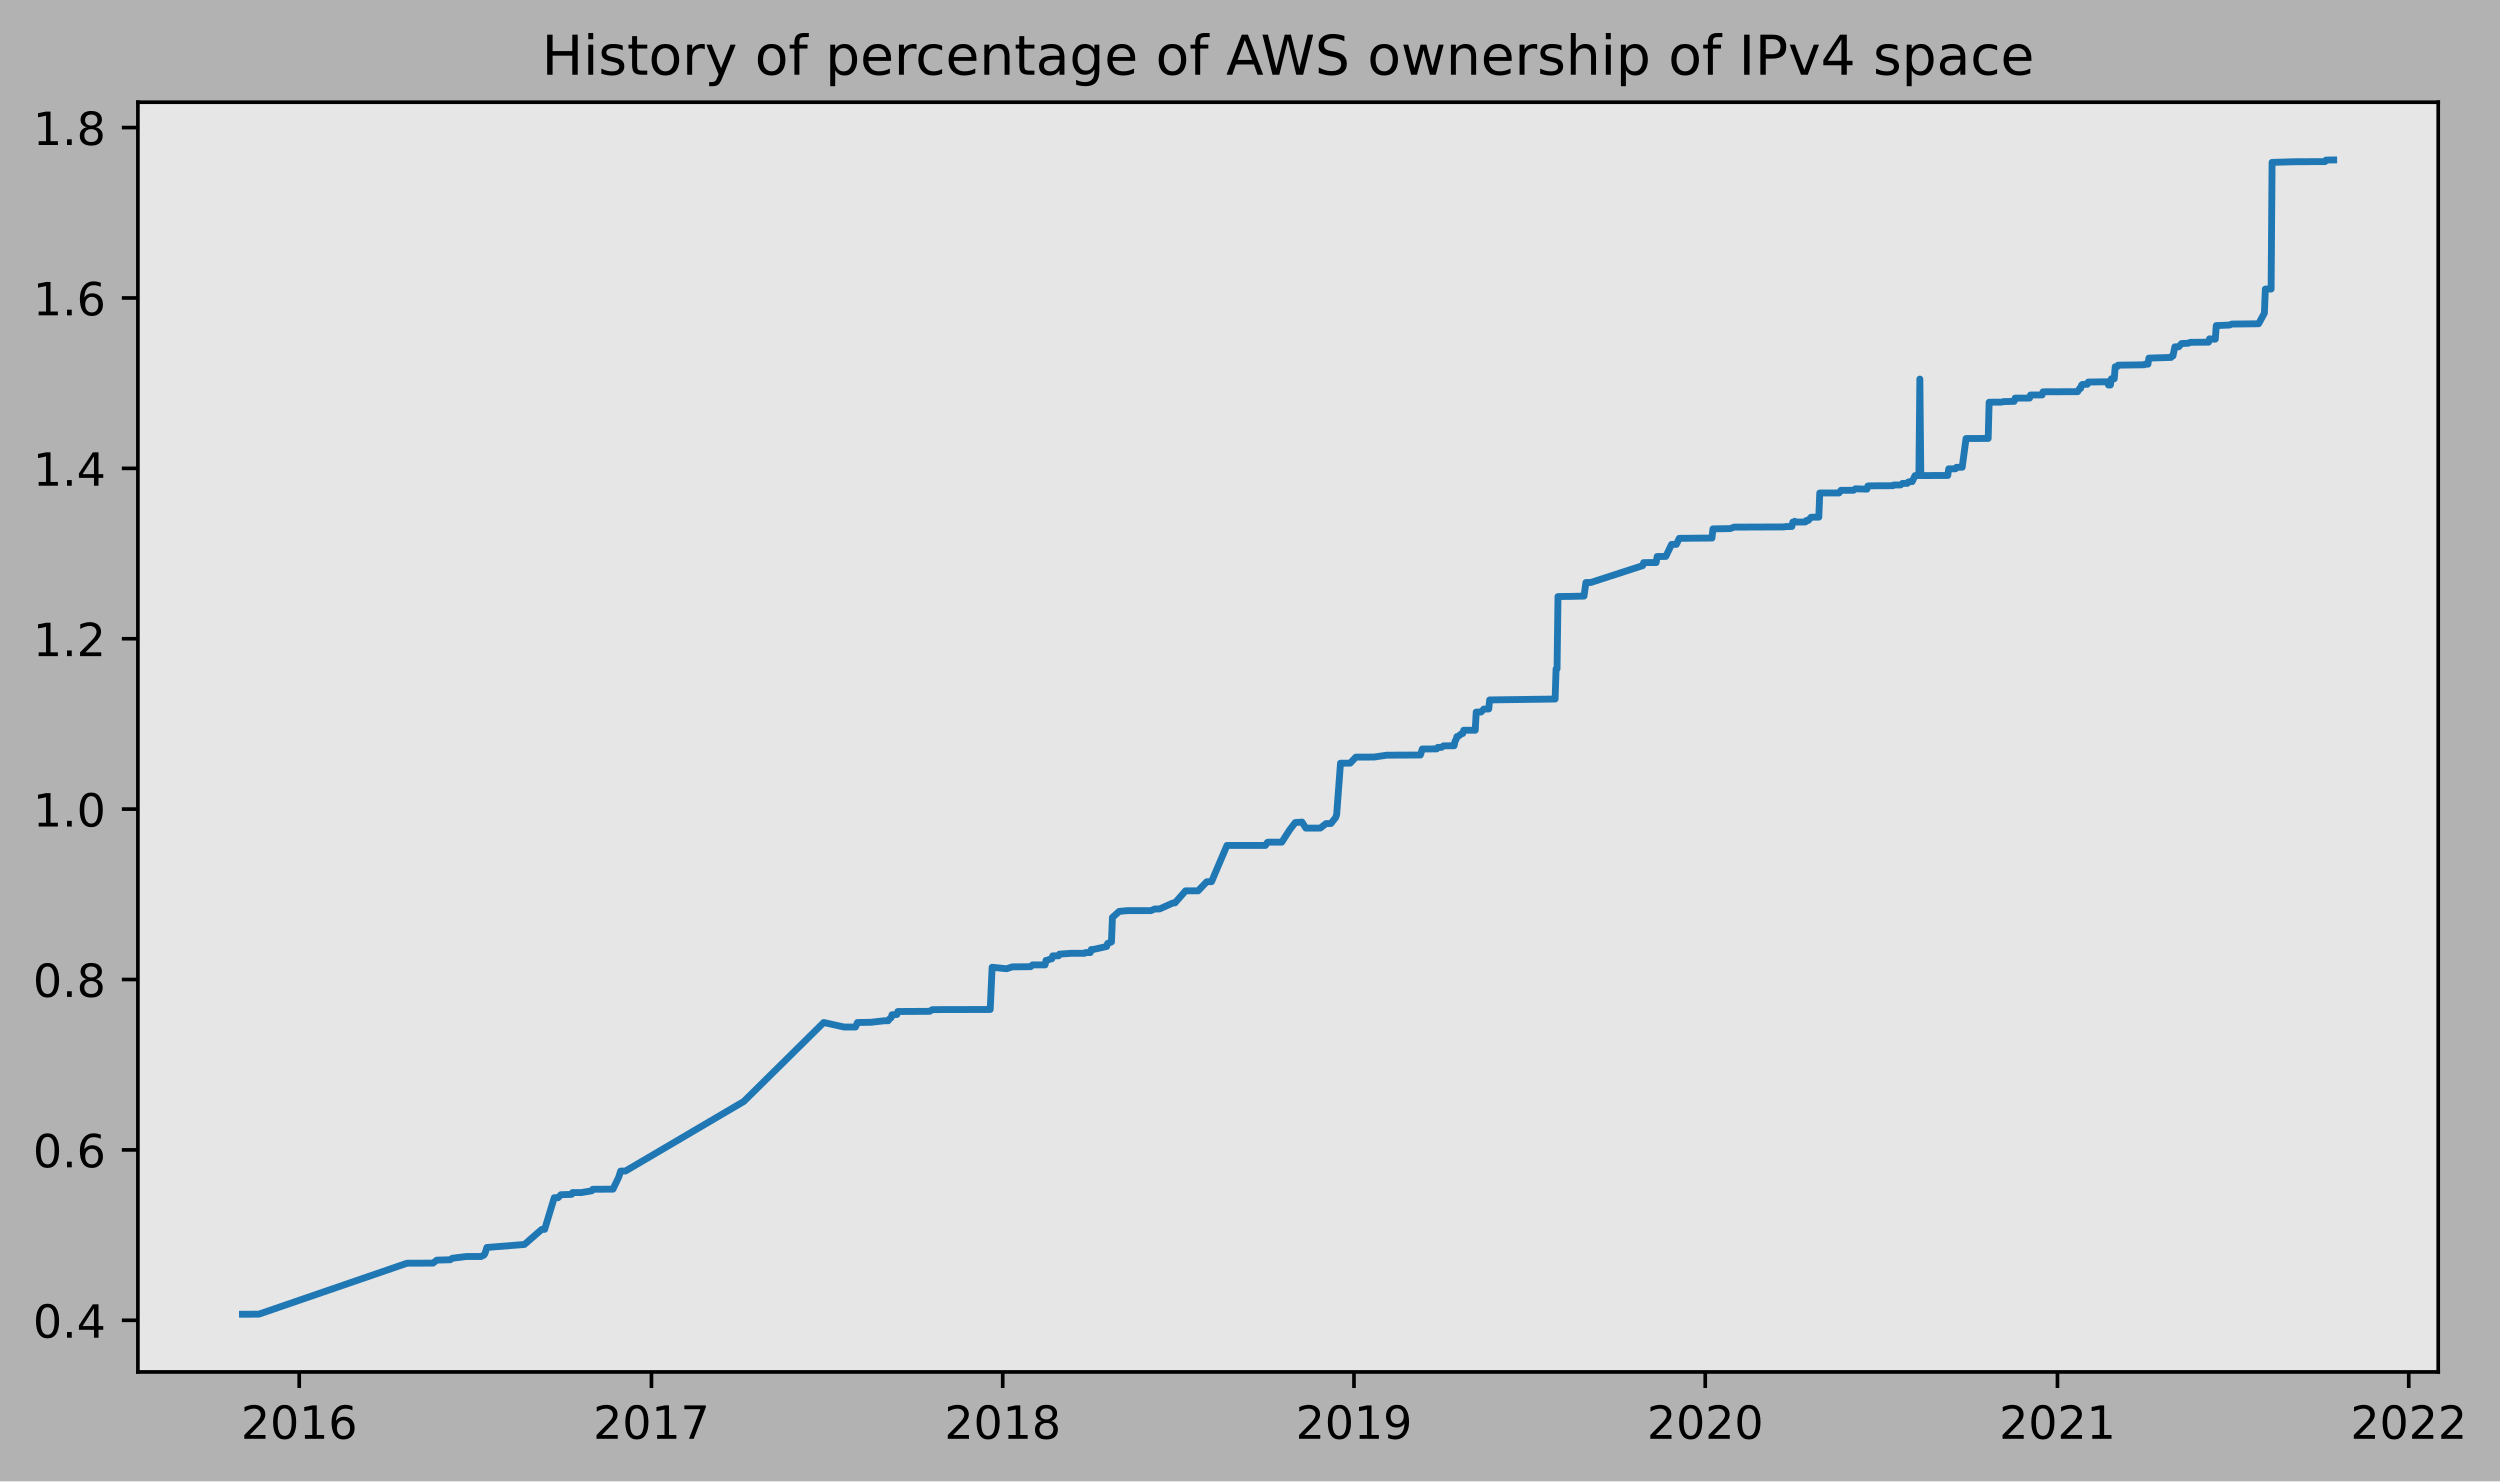
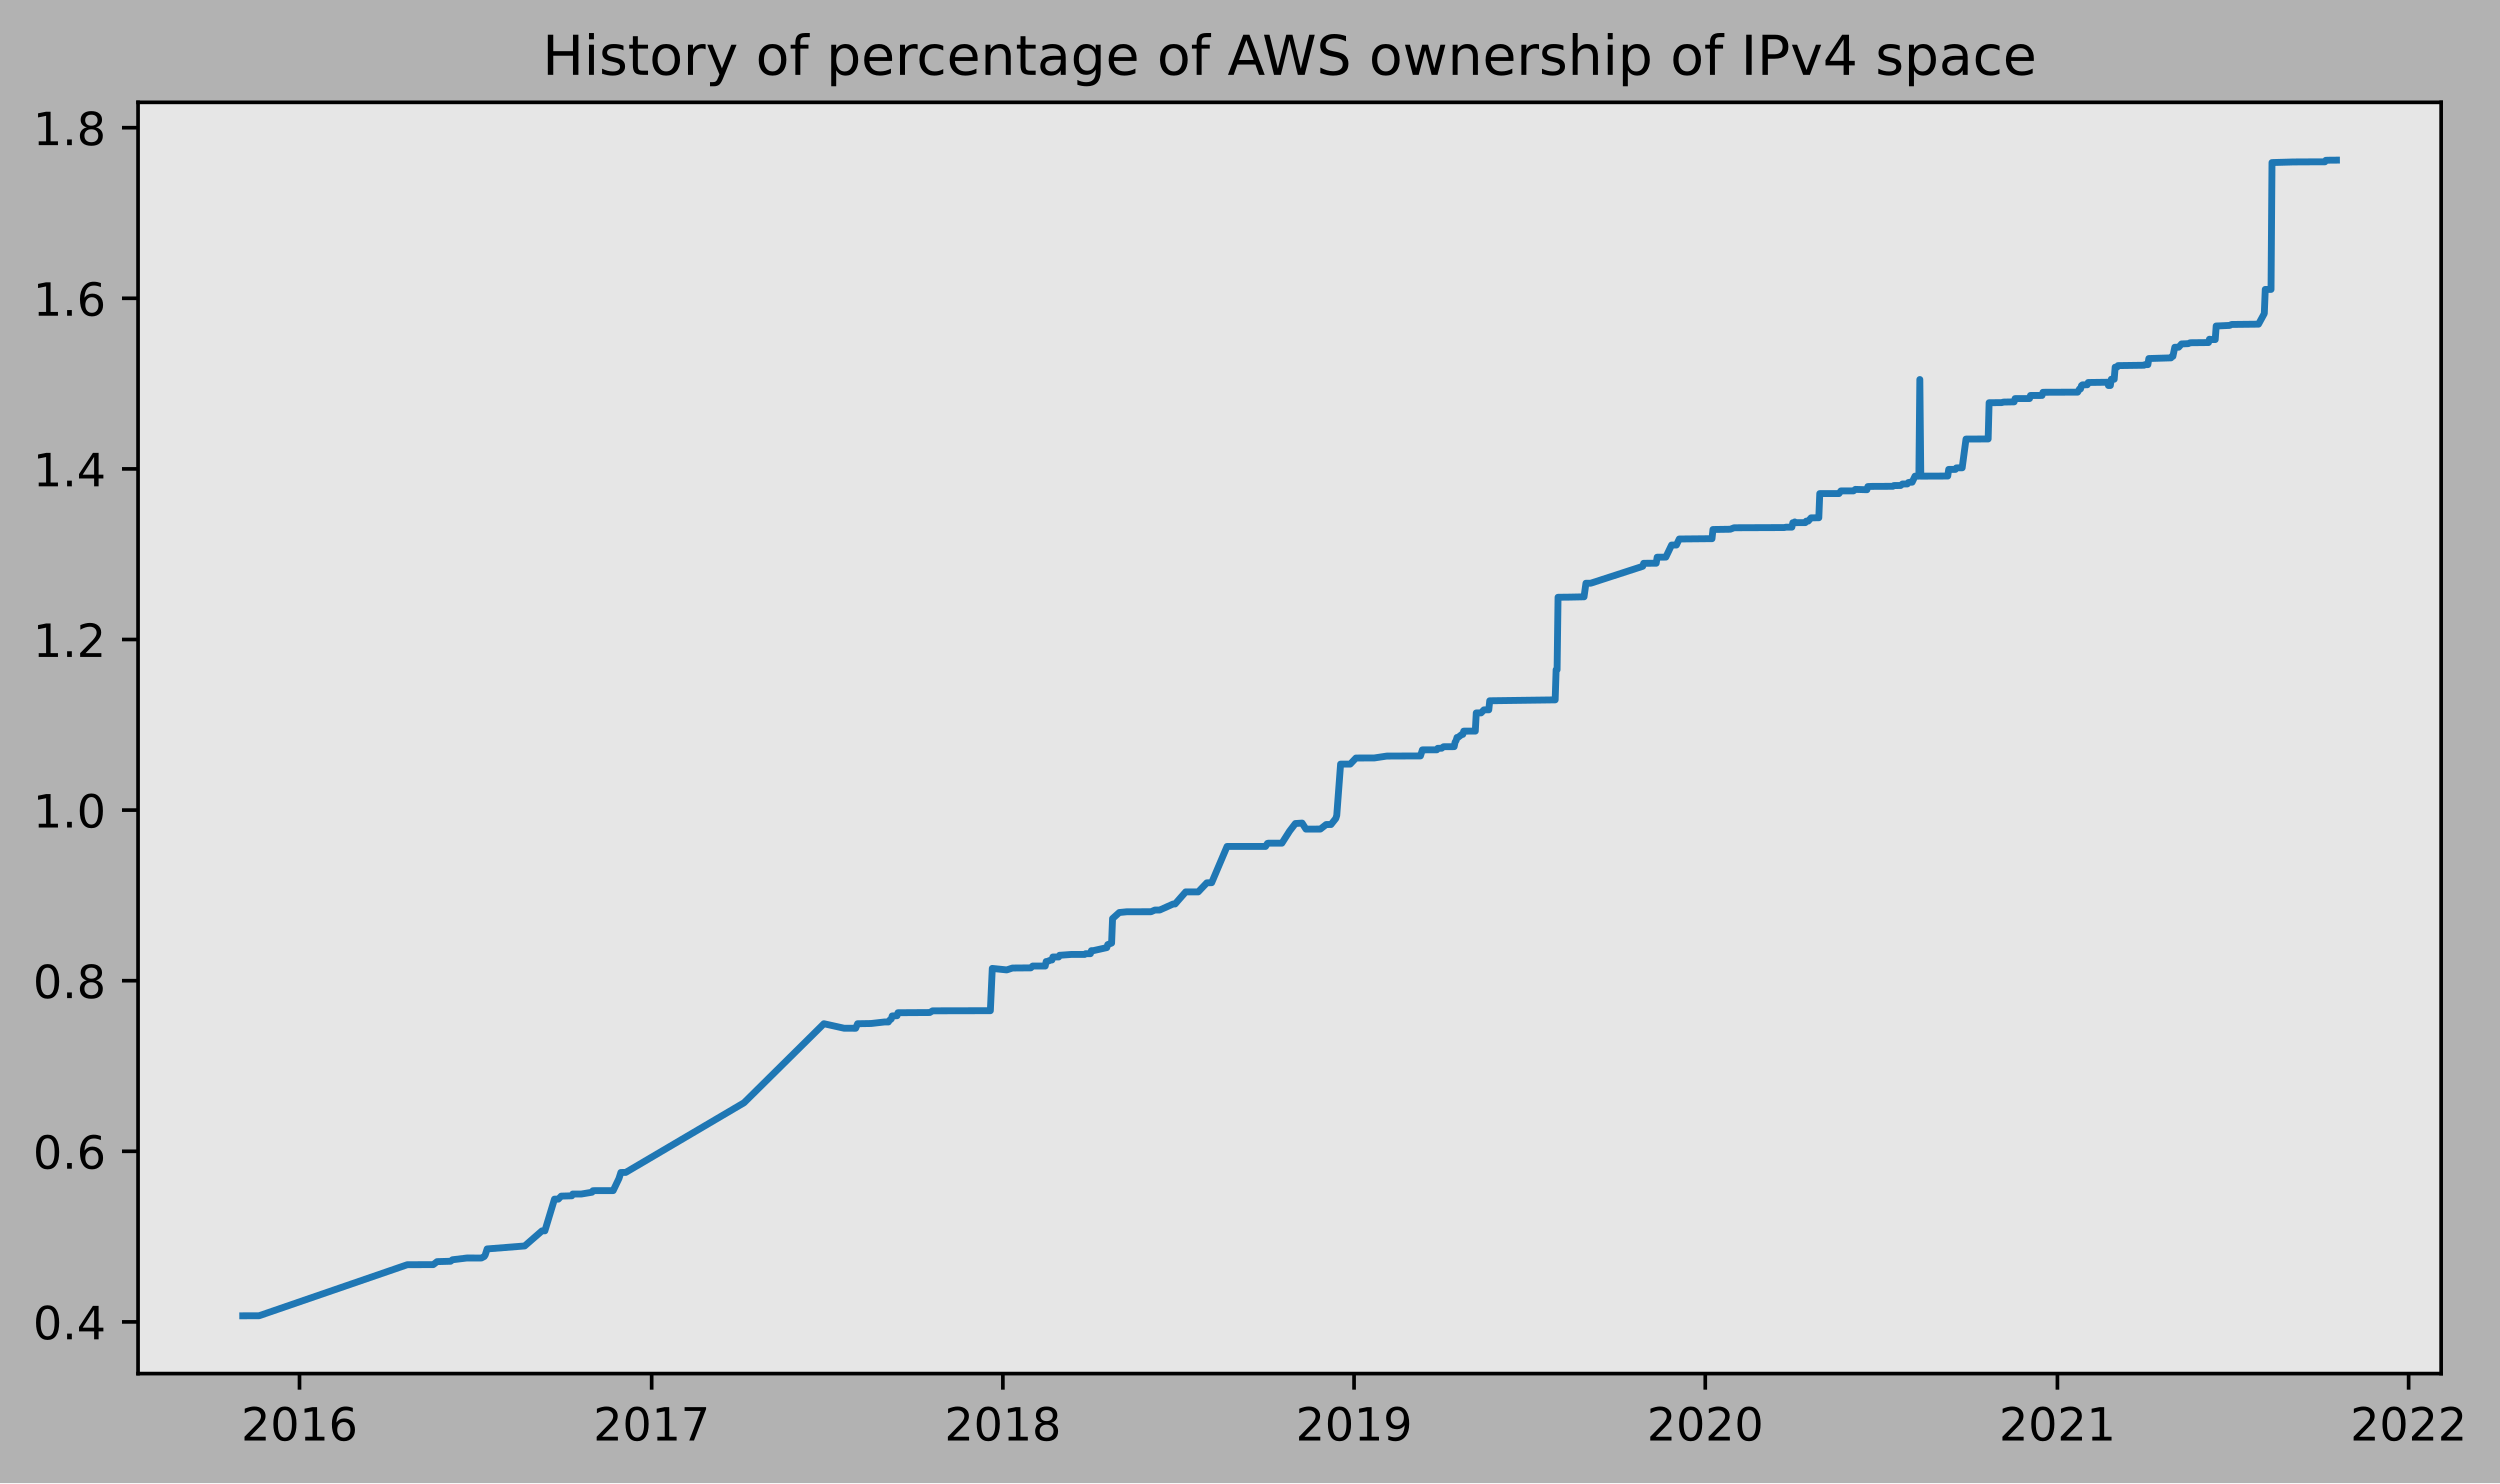
- <svg xmlns="http://www.w3.org/2000/svg" xmlns:xlink="http://www.w3.org/1999/xlink" height="323.396pt" version="1.1" viewBox="0 0 545.789 323.396" width="545.789pt">
+ <svg xmlns="http://www.w3.org/2000/svg" xmlns:xlink="http://www.w3.org/1999/xlink" height="323.396pt" version="1.1" viewBox="0 0 545.137 323.396" width="545.137pt">
  <defs>
    <style type="text/css">
*{stroke-linecap:butt;stroke-linejoin:round;}
  </style>
  </defs>
  <g id="figure_1">
    <g id="patch_1">
-       <path d="M 0 323.396  L 545.789 323.396  L 545.789 0  L 0 0  z " style="fill:#b2b2b2;" />
+       <path d="M 0 323.396  L 545.137 323.396  L 545.137 0  L 0 0  z " style="fill:#b2b2b2;" />
    </g>
    <g id="axes_1">
      <g id="patch_2">
        <path d="M 30.103 299.518  L 532.303 299.518  L 532.303 22.318  L 30.103 22.318  z " style="fill:#e6e6e6;" />
      </g>
      <g id="matplotlib.axis_1">
        <g id="xtick_1">
          <g id="line2d_1">
            <defs>
-               <path d="M 0 0  L 0 3.5  " id="mdcbe9ad599" style="stroke:#000000;stroke-width:0.8;" />
-             </defs>
-             <g>
-               <use style="stroke:#000000;stroke-width:0.8;" x="65.326" xlink:href="#mdcbe9ad599" y="299.518" />
+               <path d="M 0 0  L 0 3.5  " id="m21ccc907e6" style="stroke:#000000;stroke-width:0.8;" />
+             </defs>
+             <g>
+               <use style="stroke:#000000;stroke-width:0.8;" x="65.309" xlink:href="#m21ccc907e6" y="299.518" />
            </g>
          </g>
          <g id="text_1">
            <defs>
              <path d="M 19.188 8.297  L 53.609 8.297  L 53.609 0  L 7.328 0  L 7.328 8.297  Q 12.938 14.109 22.625 23.891  Q 32.328 33.688 34.812 36.531  Q 39.547 41.844 41.422 45.531  Q 43.312 49.219 43.312 52.781  Q 43.312 58.594 39.234 62.25  Q 35.156 65.922 28.609 65.922  Q 23.969 65.922 18.812 64.312  Q 13.672 62.703 7.812 59.422  L 7.812 69.391  Q 13.766 71.781 18.938 73  Q 24.125 74.219 28.422 74.219  Q 39.75 74.219 46.484 68.547  Q 53.219 62.891 53.219 53.422  Q 53.219 48.922 51.531 44.891  Q 49.859 40.875 45.406 35.406  Q 44.188 33.984 37.641 27.219  Q 31.109 20.453 19.188 8.297  z " id="DejaVuSans-50" />
              <path d="M 31.781 66.406  Q 24.172 66.406 20.328 58.906  Q 16.5 51.422 16.5 36.375  Q 16.5 21.391 20.328 13.891  Q 24.172 6.391 31.781 6.391  Q 39.453 6.391 43.281 13.891  Q 47.125 21.391 47.125 36.375  Q 47.125 51.422 43.281 58.906  Q 39.453 66.406 31.781 66.406  z M 31.781 74.219  Q 44.047 74.219 50.516 64.516  Q 56.984 54.828 56.984 36.375  Q 56.984 17.969 50.516 8.266  Q 44.047 -1.422 31.781 -1.422  Q 19.531 -1.422 13.062 8.266  Q 6.594 17.969 6.594 36.375  Q 6.594 54.828 13.062 64.516  Q 19.531 74.219 31.781 74.219  z " id="DejaVuSans-48" />
              <path d="M 12.406 8.297  L 28.516 8.297  L 28.516 63.922  L 10.984 60.406  L 10.984 69.391  L 28.422 72.906  L 38.281 72.906  L 38.281 8.297  L 54.391 8.297  L 54.391 0  L 12.406 0  z " id="DejaVuSans-49" />
              <path d="M 33.016 40.375  Q 26.375 40.375 22.484 35.828  Q 18.609 31.297 18.609 23.391  Q 18.609 15.531 22.484 10.953  Q 26.375 6.391 33.016 6.391  Q 39.656 6.391 43.531 10.953  Q 47.406 15.531 47.406 23.391  Q 47.406 31.297 43.531 35.828  Q 39.656 40.375 33.016 40.375  z M 52.594 71.297  L 52.594 62.312  Q 48.875 64.062 45.094 64.984  Q 41.312 65.922 37.594 65.922  Q 27.828 65.922 22.672 59.328  Q 17.531 52.734 16.797 39.406  Q 19.672 43.656 24.016 45.922  Q 28.375 48.188 33.594 48.188  Q 44.578 48.188 50.953 41.516  Q 57.328 34.859 57.328 23.391  Q 57.328 12.156 50.688 5.359  Q 44.047 -1.422 33.016 -1.422  Q 20.359 -1.422 13.672 8.266  Q 6.984 17.969 6.984 36.375  Q 6.984 53.656 15.188 63.938  Q 23.391 74.219 37.203 74.219  Q 40.922 74.219 44.703 73.484  Q 48.484 72.75 52.594 71.297  z " id="DejaVuSans-54" />
            </defs>
-             <g transform="translate(52.60125 314.1166)scale(0.1 -0.1)">
+             <g transform="translate(52.58416 314.1166)scale(0.1 -0.1)">
              <use xlink:href="#DejaVuSans-50" />
              <use x="63.623" xlink:href="#DejaVuSans-48" />
              <use x="127.246" xlink:href="#DejaVuSans-49" />
              <use x="190.869" xlink:href="#DejaVuSans-54" />
            </g>
          </g>
        </g>
        <g id="xtick_2">
          <g id="line2d_2">
            <g>
-               <use style="stroke:#000000;stroke-width:0.8;" x="142.223" xlink:href="#mdcbe9ad599" y="299.518" />
+               <use style="stroke:#000000;stroke-width:0.8;" x="142.099" xlink:href="#m21ccc907e6" y="299.518" />
            </g>
          </g>
          <g id="text_2">
            <defs>
              <path d="M 8.203 72.906  L 55.078 72.906  L 55.078 68.703  L 28.609 0  L 18.312 0  L 43.219 64.594  L 8.203 64.594  z " id="DejaVuSans-55" />
            </defs>
-             <g transform="translate(129.4975 314.1166)scale(0.1 -0.1)">
+             <g transform="translate(129.3744 314.1166)scale(0.1 -0.1)">
              <use xlink:href="#DejaVuSans-50" />
              <use x="63.623" xlink:href="#DejaVuSans-48" />
              <use x="127.246" xlink:href="#DejaVuSans-49" />
              <use x="190.869" xlink:href="#DejaVuSans-55" />
            </g>
          </g>
        </g>
        <g id="xtick_3">
          <g id="line2d_3">
            <g>
-               <use style="stroke:#000000;stroke-width:0.8;" x="218.909" xlink:href="#mdcbe9ad599" y="299.518" />
+               <use style="stroke:#000000;stroke-width:0.8;" x="218.68" xlink:href="#m21ccc907e6" y="299.518" />
            </g>
          </g>
          <g id="text_3">
            <defs>
              <path d="M 31.781 34.625  Q 24.75 34.625 20.719 30.859  Q 16.703 27.094 16.703 20.516  Q 16.703 13.922 20.719 10.156  Q 24.75 6.391 31.781 6.391  Q 38.812 6.391 42.859 10.172  Q 46.922 13.969 46.922 20.516  Q 46.922 27.094 42.891 30.859  Q 38.875 34.625 31.781 34.625  z M 21.922 38.812  Q 15.578 40.375 12.031 44.719  Q 8.5 49.078 8.5 55.328  Q 8.5 64.062 14.719 69.141  Q 20.953 74.219 31.781 74.219  Q 42.672 74.219 48.875 69.141  Q 55.078 64.062 55.078 55.328  Q 55.078 49.078 51.531 44.719  Q 48 40.375 41.703 38.812  Q 48.828 37.156 52.797 32.312  Q 56.781 27.484 56.781 20.516  Q 56.781 9.906 50.312 4.234  Q 43.844 -1.422 31.781 -1.422  Q 19.734 -1.422 13.25 4.234  Q 6.781 9.906 6.781 20.516  Q 6.781 27.484 10.781 32.312  Q 14.797 37.156 21.922 38.812  z M 18.312 54.391  Q 18.312 48.734 21.844 45.562  Q 25.391 42.391 31.781 42.391  Q 38.141 42.391 41.719 45.562  Q 45.312 48.734 45.312 54.391  Q 45.312 60.062 41.719 63.234  Q 38.141 66.406 31.781 66.406  Q 25.391 66.406 21.844 63.234  Q 18.312 60.062 18.312 54.391  z " id="DejaVuSans-56" />
            </defs>
-             <g transform="translate(206.1837 314.1166)scale(0.1 -0.1)">
+             <g transform="translate(205.9549 314.1166)scale(0.1 -0.1)">
              <use xlink:href="#DejaVuSans-50" />
              <use x="63.623" xlink:href="#DejaVuSans-48" />
              <use x="127.246" xlink:href="#DejaVuSans-49" />
              <use x="190.869" xlink:href="#DejaVuSans-56" />
            </g>
          </g>
        </g>
        <g id="xtick_4">
          <g id="line2d_4">
            <g>
-               <use style="stroke:#000000;stroke-width:0.8;" x="295.595" xlink:href="#mdcbe9ad599" y="299.518" />
+               <use style="stroke:#000000;stroke-width:0.8;" x="295.26" xlink:href="#m21ccc907e6" y="299.518" />
            </g>
          </g>
          <g id="text_4">
            <defs>
              <path d="M 10.984 1.516  L 10.984 10.5  Q 14.703 8.734 18.5 7.812  Q 22.312 6.891 25.984 6.891  Q 35.75 6.891 40.891 13.453  Q 46.047 20.016 46.781 33.406  Q 43.953 29.203 39.594 26.953  Q 35.25 24.703 29.984 24.703  Q 19.047 24.703 12.672 31.312  Q 6.297 37.938 6.297 49.422  Q 6.297 60.641 12.938 67.422  Q 19.578 74.219 30.609 74.219  Q 43.266 74.219 49.922 64.516  Q 56.594 54.828 56.594 36.375  Q 56.594 19.141 48.406 8.859  Q 40.234 -1.422 26.422 -1.422  Q 22.703 -1.422 18.891 -0.688  Q 15.094 0.047 10.984 1.516  z M 30.609 32.422  Q 37.25 32.422 41.125 36.953  Q 45.016 41.5 45.016 49.422  Q 45.016 57.281 41.125 61.844  Q 37.25 66.406 30.609 66.406  Q 23.969 66.406 20.094 61.844  Q 16.219 57.281 16.219 49.422  Q 16.219 41.5 20.094 36.953  Q 23.969 32.422 30.609 32.422  z " id="DejaVuSans-57" />
            </defs>
-             <g transform="translate(282.8699 314.1166)scale(0.1 -0.1)">
+             <g transform="translate(282.5354 314.1166)scale(0.1 -0.1)">
              <use xlink:href="#DejaVuSans-50" />
              <use x="63.623" xlink:href="#DejaVuSans-48" />
              <use x="127.246" xlink:href="#DejaVuSans-49" />
              <use x="190.869" xlink:href="#DejaVuSans-57" />
            </g>
          </g>
        </g>
        <g id="xtick_5">
          <g id="line2d_5">
            <g>
-               <use style="stroke:#000000;stroke-width:0.8;" x="372.281" xlink:href="#mdcbe9ad599" y="299.518" />
+               <use style="stroke:#000000;stroke-width:0.8;" x="371.841" xlink:href="#m21ccc907e6" y="299.518" />
            </g>
          </g>
          <g id="text_5">
-             <g transform="translate(359.5561 314.1166)scale(0.1 -0.1)">
+             <g transform="translate(359.1158 314.1166)scale(0.1 -0.1)">
              <use xlink:href="#DejaVuSans-50" />
              <use x="63.623" xlink:href="#DejaVuSans-48" />
              <use x="127.246" xlink:href="#DejaVuSans-50" />
              <use x="190.869" xlink:href="#DejaVuSans-48" />
            </g>
          </g>
        </g>
        <g id="xtick_6">
          <g id="line2d_6">
            <g>
-               <use style="stroke:#000000;stroke-width:0.8;" x="449.177" xlink:href="#mdcbe9ad599" y="299.518" />
+               <use style="stroke:#000000;stroke-width:0.8;" x="448.631" xlink:href="#m21ccc907e6" y="299.518" />
            </g>
          </g>
          <g id="text_6">
-             <g transform="translate(436.4524 314.1166)scale(0.1 -0.1)">
+             <g transform="translate(435.9061 314.1166)scale(0.1 -0.1)">
              <use xlink:href="#DejaVuSans-50" />
              <use x="63.623" xlink:href="#DejaVuSans-48" />
              <use x="127.246" xlink:href="#DejaVuSans-50" />
              <use x="190.869" xlink:href="#DejaVuSans-49" />
            </g>
          </g>
        </g>
        <g id="xtick_7">
          <g id="line2d_7">
            <g>
-               <use style="stroke:#000000;stroke-width:0.8;" x="525.864" xlink:href="#mdcbe9ad599" y="299.518" />
+               <use style="stroke:#000000;stroke-width:0.8;" x="525.212" xlink:href="#m21ccc907e6" y="299.518" />
            </g>
          </g>
          <g id="text_7">
-             <g transform="translate(513.1386 314.1166)scale(0.1 -0.1)">
+             <g transform="translate(512.4866 314.1166)scale(0.1 -0.1)">
              <use xlink:href="#DejaVuSans-50" />
              <use x="63.623" xlink:href="#DejaVuSans-48" />
              <use x="127.246" xlink:href="#DejaVuSans-50" />
              <use x="190.869" xlink:href="#DejaVuSans-50" />
            </g>
          </g>
        </g>
      </g>
      <g id="matplotlib.axis_2">
        <g id="ytick_1">
          <g id="line2d_8">
            <defs>
-               <path d="M 0 0  L -3.5 0  " id="m52fa09c6ba" style="stroke:#000000;stroke-width:0.8;" />
-             </defs>
-             <g>
-               <use style="stroke:#000000;stroke-width:0.8;" x="30.103" xlink:href="#m52fa09c6ba" y="288.242" />
+               <path d="M 0 0  L -3.5 0  " id="m6310c38eea" style="stroke:#000000;stroke-width:0.8;" />
+             </defs>
+             <g>
+               <use style="stroke:#000000;stroke-width:0.8;" x="30.103" xlink:href="#m6310c38eea" y="288.242" />
            </g>
          </g>
          <g id="text_8">
            <defs>
              <path d="M 10.688 12.406  L 21 12.406  L 21 0  L 10.688 0  z " id="DejaVuSans-46" />
              <path d="M 37.797 64.312  L 12.891 25.391  L 37.797 25.391  z M 35.203 72.906  L 47.609 72.906  L 47.609 25.391  L 58.016 25.391  L 58.016 17.188  L 47.609 17.188  L 47.609 0  L 37.797 0  L 37.797 17.188  L 4.891 17.188  L 4.891 26.703  z " id="DejaVuSans-52" />
            </defs>
            <g transform="translate(7.2 292.0412)scale(0.1 -0.1)">
              <use xlink:href="#DejaVuSans-48" />
              <use x="63.623" xlink:href="#DejaVuSans-46" />
              <use x="95.41" xlink:href="#DejaVuSans-52" />
            </g>
          </g>
        </g>
        <g id="ytick_2">
          <g id="line2d_9">
            <g>
-               <use style="stroke:#000000;stroke-width:0.8;" x="30.103" xlink:href="#m52fa09c6ba" y="251.043" />
+               <use style="stroke:#000000;stroke-width:0.8;" x="30.103" xlink:href="#m6310c38eea" y="251.043" />
            </g>
          </g>
          <g id="text_9">
-             <g transform="translate(7.2 254.8423)scale(0.1 -0.1)">
+             <g transform="translate(7.2 254.8425)scale(0.1 -0.1)">
              <use xlink:href="#DejaVuSans-48" />
              <use x="63.623" xlink:href="#DejaVuSans-46" />
              <use x="95.41" xlink:href="#DejaVuSans-54" />
            </g>
          </g>
        </g>
        <g id="ytick_3">
          <g id="line2d_10">
            <g>
-               <use style="stroke:#000000;stroke-width:0.8;" x="30.103" xlink:href="#m52fa09c6ba" y="213.844" />
+               <use style="stroke:#000000;stroke-width:0.8;" x="30.103" xlink:href="#m6310c38eea" y="213.845" />
            </g>
          </g>
          <g id="text_10">
-             <g transform="translate(7.2 217.6434)scale(0.1 -0.1)">
+             <g transform="translate(7.2 217.6438)scale(0.1 -0.1)">
              <use xlink:href="#DejaVuSans-48" />
              <use x="63.623" xlink:href="#DejaVuSans-46" />
              <use x="95.41" xlink:href="#DejaVuSans-56" />
            </g>
          </g>
        </g>
        <g id="ytick_4">
          <g id="line2d_11">
            <g>
-               <use style="stroke:#000000;stroke-width:0.8;" x="30.103" xlink:href="#m52fa09c6ba" y="176.645" />
+               <use style="stroke:#000000;stroke-width:0.8;" x="30.103" xlink:href="#m6310c38eea" y="176.646" />
            </g>
          </g>
          <g id="text_11">
-             <g transform="translate(7.2 180.4445)scale(0.1 -0.1)">
+             <g transform="translate(7.2 180.4451)scale(0.1 -0.1)">
              <use xlink:href="#DejaVuSans-49" />
              <use x="63.623" xlink:href="#DejaVuSans-46" />
              <use x="95.41" xlink:href="#DejaVuSans-48" />
            </g>
          </g>
        </g>
        <g id="ytick_5">
          <g id="line2d_12">
            <g>
-               <use style="stroke:#000000;stroke-width:0.8;" x="30.103" xlink:href="#m52fa09c6ba" y="139.446" />
+               <use style="stroke:#000000;stroke-width:0.8;" x="30.103" xlink:href="#m6310c38eea" y="139.447" />
            </g>
          </g>
          <g id="text_12">
-             <g transform="translate(7.2 143.2456)scale(0.1 -0.1)">
+             <g transform="translate(7.2 143.2464)scale(0.1 -0.1)">
              <use xlink:href="#DejaVuSans-49" />
              <use x="63.623" xlink:href="#DejaVuSans-46" />
              <use x="95.41" xlink:href="#DejaVuSans-50" />
            </g>
          </g>
        </g>
        <g id="ytick_6">
          <g id="line2d_13">
            <g>
-               <use style="stroke:#000000;stroke-width:0.8;" x="30.103" xlink:href="#m52fa09c6ba" y="102.247" />
+               <use style="stroke:#000000;stroke-width:0.8;" x="30.103" xlink:href="#m6310c38eea" y="102.248" />
            </g>
          </g>
          <g id="text_13">
-             <g transform="translate(7.2 106.0467)scale(0.1 -0.1)">
+             <g transform="translate(7.2 106.0476)scale(0.1 -0.1)">
              <use xlink:href="#DejaVuSans-49" />
              <use x="63.623" xlink:href="#DejaVuSans-46" />
              <use x="95.41" xlink:href="#DejaVuSans-52" />
            </g>
          </g>
        </g>
        <g id="ytick_7">
          <g id="line2d_14">
            <g>
-               <use style="stroke:#000000;stroke-width:0.8;" x="30.103" xlink:href="#m52fa09c6ba" y="65.049" />
+               <use style="stroke:#000000;stroke-width:0.8;" x="30.103" xlink:href="#m6310c38eea" y="65.05" />
            </g>
          </g>
          <g id="text_14">
-             <g transform="translate(7.2 68.84781)scale(0.1 -0.1)">
+             <g transform="translate(7.2 68.84894)scale(0.1 -0.1)">
              <use xlink:href="#DejaVuSans-49" />
              <use x="63.623" xlink:href="#DejaVuSans-46" />
              <use x="95.41" xlink:href="#DejaVuSans-54" />
            </g>
          </g>
        </g>
        <g id="ytick_8">
          <g id="line2d_15">
            <g>
-               <use style="stroke:#000000;stroke-width:0.8;" x="30.103" xlink:href="#m52fa09c6ba" y="27.85" />
+               <use style="stroke:#000000;stroke-width:0.8;" x="30.103" xlink:href="#m6310c38eea" y="27.851" />
            </g>
          </g>
          <g id="text_15">
-             <g transform="translate(7.2 31.64892)scale(0.1 -0.1)">
+             <g transform="translate(7.2 31.65024)scale(0.1 -0.1)">
              <use xlink:href="#DejaVuSans-49" />
              <use x="63.623" xlink:href="#DejaVuSans-46" />
              <use x="95.41" xlink:href="#DejaVuSans-56" />
            </g>
          </g>
        </g>
      </g>
      <g id="line2d_16">
-         <path clip-path="url(#p17e11bec03)" d="M 52.93 286.918  L 56.502 286.904  L 88.857 275.778  L 94.53 275.754  L 95.37 275.105  L 98.312 275.023  L 98.732 274.695  L 101.883 274.313  L 105.035 274.316  L 105.665 273.986  L 105.875 273.657  L 106.296 272.335  L 114.489 271.688  L 118.271 268.394  L 118.902 268.391  L 121.003 261.477  L 121.843 261.477  L 122.473 260.819  L 124.784 260.753  L 124.994 260.359  L 126.885 260.359  L 129.196 259.972  L 129.406 259.643  L 129.827 259.628  L 133.819 259.616  L 135.079 256.982  L 135.499 255.665  L 136.55 255.655  L 162.392 240.457  L 179.83 223.227  L 184.242 224.211  L 186.764 224.218  L 187.184 223.23  L 190.125 223.181  L 193.067 222.845  L 193.907 222.845  L 194.117 222.516  L 194.537 222.186  L 194.747 221.528  L 195.798 221.487  L 196.008 220.828  L 202.941 220.786  L 203.571 220.415  L 216.177 220.385  L 216.598 211.166  L 219.749 211.495  L 221.01 211.082  L 225.002 211.046  L 225.422 210.65  L 228.153 210.651  L 228.363 209.663  L 228.573 209.661  L 229.414 209.33  L 229.624 209.329  L 229.834 208.671  L 231.094 208.669  L 231.305 208.292  L 231.515 208.29  L 233.826 208.122  L 236.767 208.121  L 236.977 207.956  L 238.028 207.955  L 238.238 207.296  L 238.658 207.291  L 241.599 206.632  L 241.81 205.974  L 242.65 205.645  L 242.86 200.294  L 244.331 198.978  L 246.012 198.813  L 251.264 198.806  L 252.104 198.436  L 253.155 198.436  L 256.096 197.119  L 256.516 197.115  L 258.828 194.48  L 261.559 194.484  L 263.45 192.503  L 264.5 192.476  L 267.862 184.572  L 276.266 184.567  L 276.686 183.909  L 276.896 183.857  L 279.837 183.853  L 281.518 181.219  L 282.779 179.573  L 284.25 179.474  L 285.09 180.791  L 288.241 180.779  L 289.502 179.792  L 290.553 179.79  L 291.603 178.473  L 291.813 177.81  L 292.654 166.616  L 294.755 166.61  L 296.015 165.288  L 300.007 165.277  L 302.738 164.865  L 310.092 164.832  L 310.512 163.514  L 313.663 163.499  L 313.874 163.17  L 314.714 163.158  L 315.134 162.829  L 317.445 162.811  L 317.655 161.823  L 317.865 161.494  L 318.076 160.8  L 318.286 160.798  L 319.126 160.14  L 319.336 160.14  L 319.546 159.426  L 322.067 159.423  L 322.278 155.456  L 323.328 155.45  L 323.958 154.79  L 325.009 154.784  L 325.219 152.806  L 339.506 152.608  L 339.716 146.039  L 339.926 146.038  L 340.136 130.235  L 342.657 130.205  L 345.809 130.138  L 346.229 127.175  L 347.279 127.168  L 358.625 123.485  L 358.835 122.827  L 361.566 122.816  L 361.776 121.499  L 363.667 121.481  L 364.928 118.847  L 365.978 118.846  L 366.608 117.529  L 372.491 117.47  L 373.752 117.465  L 373.962 115.46  L 377.744 115.403  L 378.584 115.079  L 389.509 115.036  L 389.929 114.953  L 391.19 114.948  L 391.4 113.981  L 391.61 113.981  L 391.82 113.808  L 392.03 113.971  L 394.131 113.957  L 394.342 113.63  L 394.762 113.628  L 395.392 112.917  L 397.073 112.9  L 397.283 107.629  L 401.485 107.62  L 401.905 107.044  L 404.636 107.042  L 405.057 106.712  L 407.578 106.79  L 407.788 106.095  L 408.628 106.061  L 413.25 106.039  L 413.461 105.874  L 414.931 105.868  L 415.351 105.53  L 416.402 105.526  L 416.612 105.228  L 417.032 105.145  L 417.452 105.145  L 418.083 103.828  L 418.923 103.828  L 419.133 82.756  L 419.343 103.827  L 425.226 103.802  L 425.436 102.354  L 426.907 102.354  L 427.117 102.023  L 428.378 102.005  L 429.218 95.739  L 434.05 95.716  L 434.26 87.814  L 436.992 87.791  L 437.412 87.674  L 439.723 87.626  L 439.933 86.916  L 443.085 86.903  L 443.295 86.234  L 445.816 86.23  L 446.026 85.538  L 453.589 85.507  L 454.01 84.802  L 454.22 84.802  L 454.43 84.086  L 454.64 83.919  L 455.69 83.9  L 455.901 83.406  L 460.103 83.35  L 460.313 84.06  L 460.733 84.058  L 460.943 82.692  L 461.573 82.692  L 461.783 80.058  L 462.204 80.055  L 462.414 79.722  L 468.086 79.641  L 468.296 79.509  L 468.927 79.509  L 469.137 78.18  L 473.969 78.034  L 474.179 77.704  L 474.389 77.702  L 474.809 75.717  L 475.65 75.707  L 476.28 74.997  L 477.751 74.933  L 478.171 74.737  L 482.163 74.695  L 482.373 73.969  L 483.003 74.049  L 483.634 74.044  L 483.844 71.079  L 484.474 71.061  L 486.785 70.956  L 487.205 70.75  L 493.088 70.684  L 494.349 68.374  L 494.559 63.106  L 495.819 63.105  L 496.03 35.448  L 499.811 35.341  L 500.652 35.313  L 506.114 35.284  L 507.585 35.281  L 507.795 34.952  L 508.846 34.925  L 509.476 34.918  L 509.476 34.918  " style="fill:none;stroke:#1f77b4;stroke-linecap:square;stroke-width:1.5;" />
+         <path clip-path="url(#p2587038caf)" d="M 52.93 286.918  L 56.497 286.904  L 88.808 275.778  L 94.473 275.754  L 95.312 275.105  L 98.249 275.023  L 98.669 274.695  L 101.816 274.313  L 104.963 274.316  L 105.593 273.986  L 105.802 273.657  L 106.222 272.335  L 114.405 271.688  L 118.181 268.394  L 118.811 268.391  L 120.909 261.477  L 121.748 261.477  L 122.377 260.819  L 124.685 260.753  L 124.895 260.36  L 126.783 260.36  L 129.091 259.972  L 129.301 259.643  L 129.721 259.628  L 133.707 259.616  L 134.966 256.982  L 135.386 255.665  L 136.435 255.655  L 162.241 240.457  L 179.655 223.227  L 184.061 224.211  L 186.579 224.218  L 186.999 223.23  L 189.936 223.181  L 192.873 222.845  L 193.713 222.845  L 193.922 222.516  L 194.342 222.187  L 194.552 221.528  L 195.601 221.487  L 195.811 220.829  L 202.734 220.786  L 203.364 220.416  L 215.952 220.385  L 216.372 211.166  L 219.519 211.496  L 220.778 211.083  L 224.764 211.047  L 225.184 210.651  L 227.912 210.651  L 228.121 209.664  L 228.331 209.661  L 229.17 209.33  L 229.38 209.329  L 229.59 208.671  L 230.849 208.67  L 231.059 208.293  L 231.268 208.291  L 233.576 208.122  L 236.514 208.121  L 236.724 207.956  L 237.773 207.955  L 237.982 207.297  L 238.402 207.292  L 241.339 206.633  L 241.549 205.974  L 242.388 205.645  L 242.598 200.295  L 244.067 198.978  L 245.745 198.813  L 250.991 198.807  L 251.83 198.436  L 252.879 198.436  L 255.816 197.119  L 256.236 197.116  L 258.544 194.48  L 261.271 194.484  L 263.16 192.503  L 264.209 192.476  L 267.566 184.572  L 275.958 184.568  L 276.378 183.909  L 276.587 183.858  L 279.525 183.854  L 281.203 181.22  L 282.462 179.574  L 283.931 179.475  L 284.77 180.792  L 287.917 180.78  L 289.176 179.792  L 290.225 179.791  L 291.274 178.474  L 291.484 177.81  L 292.323 166.616  L 294.421 166.611  L 295.68 165.289  L 299.666 165.277  L 302.394 164.866  L 309.737 164.833  L 310.157 163.514  L 313.304 163.5  L 313.514 163.17  L 314.353 163.159  L 314.773 162.83  L 317.081 162.812  L 317.29 161.824  L 317.5 161.495  L 317.71 160.8  L 317.92 160.799  L 318.759 160.14  L 318.969 160.14  L 319.179 159.427  L 321.696 159.423  L 321.906 155.457  L 322.955 155.45  L 323.585 154.79  L 324.634 154.785  L 324.843 152.807  L 339.111 152.609  L 339.32 146.039  L 339.53 146.039  L 339.74 130.235  L 342.258 130.206  L 345.405 130.139  L 345.824 127.176  L 346.873 127.169  L 358.203 123.486  L 358.413 122.827  L 361.141 122.817  L 361.35 121.5  L 363.239 121.482  L 364.497 118.848  L 365.547 118.847  L 366.176 117.53  L 372.051 117.471  L 373.309 117.466  L 373.519 115.461  L 377.296 115.404  L 378.135 115.08  L 389.045 115.036  L 389.465 114.954  L 390.724 114.949  L 390.933 113.982  L 391.143 113.982  L 391.353 113.809  L 391.563 113.971  L 393.661 113.958  L 393.871 113.63  L 394.29 113.629  L 394.92 112.917  L 396.598 112.901  L 396.808 107.63  L 401.004 107.621  L 401.424 107.045  L 404.151 107.042  L 404.571 106.713  L 407.089 106.791  L 407.299 106.096  L 408.138 106.062  L 412.754 106.04  L 412.963 105.875  L 414.432 105.869  L 414.852 105.531  L 415.901 105.527  L 416.111 105.229  L 416.53 105.146  L 416.95 105.146  L 417.579 103.829  L 418.419 103.829  L 418.628 82.757  L 418.838 103.828  L 424.713 103.803  L 424.923 102.355  L 426.391 102.354  L 426.601 102.024  L 427.86 102.006  L 428.699 95.74  L 433.525 95.717  L 433.735 87.815  L 436.462 87.792  L 436.882 87.675  L 439.19 87.627  L 439.399 86.917  L 442.547 86.904  L 442.756 86.235  L 445.274 86.231  L 445.484 85.539  L 453.037 85.508  L 453.457 84.803  L 453.667 84.803  L 453.876 84.087  L 454.086 83.92  L 455.135 83.901  L 455.345 83.407  L 459.541 83.351  L 459.751 84.061  L 460.171 84.059  L 460.38 82.693  L 461.01 82.693  L 461.22 80.059  L 461.639 80.056  L 461.849 79.723  L 467.514 79.642  L 467.724 79.51  L 468.353 79.51  L 468.563 78.181  L 473.389 78.036  L 473.598 77.705  L 473.808 77.704  L 474.228 75.718  L 475.067 75.708  L 475.697 74.998  L 477.165 74.934  L 477.585 74.738  L 481.571 74.696  L 481.781 73.97  L 482.41 74.05  L 483.04 74.045  L 483.25 71.08  L 483.879 71.062  L 486.187 70.957  L 486.607 70.751  L 492.481 70.685  L 493.74 68.375  L 493.95 63.108  L 495.209 63.107  L 495.419 35.449  L 499.195 35.343  L 500.034 35.315  L 505.489 35.285  L 506.958 35.282  L 507.168 34.953  L 508.217 34.926  L 509.476 34.918  L 509.476 34.918  " style="fill:none;stroke:#1f77b4;stroke-linecap:square;stroke-width:1.5;" />
      </g>
      <g id="patch_3">
        <path d="M 30.103 299.518  L 30.103 22.318  " style="fill:none;stroke:#000000;stroke-linecap:square;stroke-linejoin:miter;stroke-width:0.8;" />
      </g>
      <g id="patch_4">
        <path d="M 532.303 299.518  L 532.303 22.318  " style="fill:none;stroke:#000000;stroke-linecap:square;stroke-linejoin:miter;stroke-width:0.8;" />
      </g>
      <g id="patch_5">
        <path d="M 30.103 299.518  L 532.303 299.518  " style="fill:none;stroke:#000000;stroke-linecap:square;stroke-linejoin:miter;stroke-width:0.8;" />
      </g>
      <g id="patch_6">
        <path d="M 30.103 22.318  L 532.303 22.318  " style="fill:none;stroke:#000000;stroke-linecap:square;stroke-linejoin:miter;stroke-width:0.8;" />
      </g>
      <g id="text_16">
        <defs>
          <path d="M 9.812 72.906  L 19.672 72.906  L 19.672 43.016  L 55.516 43.016  L 55.516 72.906  L 65.375 72.906  L 65.375 0  L 55.516 0  L 55.516 34.719  L 19.672 34.719  L 19.672 0  L 9.812 0  z " id="DejaVuSans-72" />
          <path d="M 9.422 54.688  L 18.406 54.688  L 18.406 0  L 9.422 0  z M 9.422 75.984  L 18.406 75.984  L 18.406 64.594  L 9.422 64.594  z " id="DejaVuSans-105" />
          <path d="M 44.281 53.078  L 44.281 44.578  Q 40.484 46.531 36.375 47.5  Q 32.281 48.484 27.875 48.484  Q 21.188 48.484 17.844 46.438  Q 14.5 44.391 14.5 40.281  Q 14.5 37.156 16.891 35.375  Q 19.281 33.594 26.516 31.984  L 29.594 31.297  Q 39.156 29.25 43.188 25.516  Q 47.219 21.781 47.219 15.094  Q 47.219 7.469 41.188 3.016  Q 35.156 -1.422 24.609 -1.422  Q 20.219 -1.422 15.453 -0.562  Q 10.688 0.297 5.422 2  L 5.422 11.281  Q 10.406 8.688 15.234 7.391  Q 20.062 6.109 24.812 6.109  Q 31.156 6.109 34.562 8.281  Q 37.984 10.453 37.984 14.406  Q 37.984 18.062 35.516 20.016  Q 33.062 21.969 24.703 23.781  L 21.578 24.516  Q 13.234 26.266 9.516 29.906  Q 5.812 33.547 5.812 39.891  Q 5.812 47.609 11.281 51.797  Q 16.75 56 26.812 56  Q 31.781 56 36.172 55.266  Q 40.578 54.547 44.281 53.078  z " id="DejaVuSans-115" />
          <path d="M 18.312 70.219  L 18.312 54.688  L 36.812 54.688  L 36.812 47.703  L 18.312 47.703  L 18.312 18.016  Q 18.312 11.328 20.141 9.422  Q 21.969 7.516 27.594 7.516  L 36.812 7.516  L 36.812 0  L 27.594 0  Q 17.188 0 13.234 3.875  Q 9.281 7.766 9.281 18.016  L 9.281 47.703  L 2.688 47.703  L 2.688 54.688  L 9.281 54.688  L 9.281 70.219  z " id="DejaVuSans-116" />
          <path d="M 30.609 48.391  Q 23.391 48.391 19.188 42.75  Q 14.984 37.109 14.984 27.297  Q 14.984 17.484 19.156 11.844  Q 23.344 6.203 30.609 6.203  Q 37.797 6.203 41.984 11.859  Q 46.188 17.531 46.188 27.297  Q 46.188 37.016 41.984 42.703  Q 37.797 48.391 30.609 48.391  z M 30.609 56  Q 42.328 56 49.016 48.375  Q 55.719 40.766 55.719 27.297  Q 55.719 13.875 49.016 6.219  Q 42.328 -1.422 30.609 -1.422  Q 18.844 -1.422 12.172 6.219  Q 5.516 13.875 5.516 27.297  Q 5.516 40.766 12.172 48.375  Q 18.844 56 30.609 56  z " id="DejaVuSans-111" />
          <path d="M 41.109 46.297  Q 39.594 47.172 37.812 47.578  Q 36.031 48 33.891 48  Q 26.266 48 22.188 43.047  Q 18.109 38.094 18.109 28.812  L 18.109 0  L 9.078 0  L 9.078 54.688  L 18.109 54.688  L 18.109 46.188  Q 20.953 51.172 25.484 53.578  Q 30.031 56 36.531 56  Q 37.453 56 38.578 55.875  Q 39.703 55.766 41.062 55.516  z " id="DejaVuSans-114" />
          <path d="M 32.172 -5.078  Q 28.375 -14.844 24.75 -17.812  Q 21.141 -20.797 15.094 -20.797  L 7.906 -20.797  L 7.906 -13.281  L 13.188 -13.281  Q 16.891 -13.281 18.938 -11.516  Q 21 -9.766 23.484 -3.219  L 25.094 0.875  L 2.984 54.688  L 12.5 54.688  L 29.594 11.922  L 46.688 54.688  L 56.203 54.688  z " id="DejaVuSans-121" />
          <path id="DejaVuSans-32" />
          <path d="M 37.109 75.984  L 37.109 68.5  L 28.516 68.5  Q 23.688 68.5 21.797 66.547  Q 19.922 64.594 19.922 59.516  L 19.922 54.688  L 34.719 54.688  L 34.719 47.703  L 19.922 47.703  L 19.922 0  L 10.891 0  L 10.891 47.703  L 2.297 47.703  L 2.297 54.688  L 10.891 54.688  L 10.891 58.5  Q 10.891 67.625 15.141 71.797  Q 19.391 75.984 28.609 75.984  z " id="DejaVuSans-102" />
          <path d="M 18.109 8.203  L 18.109 -20.797  L 9.078 -20.797  L 9.078 54.688  L 18.109 54.688  L 18.109 46.391  Q 20.953 51.266 25.266 53.625  Q 29.594 56 35.594 56  Q 45.562 56 51.781 48.094  Q 58.016 40.188 58.016 27.297  Q 58.016 14.406 51.781 6.484  Q 45.562 -1.422 35.594 -1.422  Q 29.594 -1.422 25.266 0.953  Q 20.953 3.328 18.109 8.203  z M 48.688 27.297  Q 48.688 37.203 44.609 42.844  Q 40.531 48.484 33.406 48.484  Q 26.266 48.484 22.188 42.844  Q 18.109 37.203 18.109 27.297  Q 18.109 17.391 22.188 11.75  Q 26.266 6.109 33.406 6.109  Q 40.531 6.109 44.609 11.75  Q 48.688 17.391 48.688 27.297  z " id="DejaVuSans-112" />
          <path d="M 56.203 29.594  L 56.203 25.203  L 14.891 25.203  Q 15.484 15.922 20.484 11.062  Q 25.484 6.203 34.422 6.203  Q 39.594 6.203 44.453 7.469  Q 49.312 8.734 54.109 11.281  L 54.109 2.781  Q 49.266 0.734 44.188 -0.344  Q 39.109 -1.422 33.891 -1.422  Q 20.797 -1.422 13.156 6.188  Q 5.516 13.812 5.516 26.812  Q 5.516 40.234 12.766 48.109  Q 20.016 56 32.328 56  Q 43.359 56 49.781 48.891  Q 56.203 41.797 56.203 29.594  z M 47.219 32.234  Q 47.125 39.594 43.094 43.984  Q 39.062 48.391 32.422 48.391  Q 24.906 48.391 20.391 44.141  Q 15.875 39.891 15.188 32.172  z " id="DejaVuSans-101" />
          <path d="M 48.781 52.594  L 48.781 44.188  Q 44.969 46.297 41.141 47.344  Q 37.312 48.391 33.406 48.391  Q 24.656 48.391 19.812 42.844  Q 14.984 37.312 14.984 27.297  Q 14.984 17.281 19.812 11.734  Q 24.656 6.203 33.406 6.203  Q 37.312 6.203 41.141 7.25  Q 44.969 8.297 48.781 10.406  L 48.781 2.094  Q 45.016 0.344 40.984 -0.531  Q 36.969 -1.422 32.422 -1.422  Q 20.062 -1.422 12.781 6.344  Q 5.516 14.109 5.516 27.297  Q 5.516 40.672 12.859 48.328  Q 20.219 56 33.016 56  Q 37.156 56 41.109 55.141  Q 45.062 54.297 48.781 52.594  z " id="DejaVuSans-99" />
          <path d="M 54.891 33.016  L 54.891 0  L 45.906 0  L 45.906 32.719  Q 45.906 40.484 42.875 44.328  Q 39.844 48.188 33.797 48.188  Q 26.516 48.188 22.312 43.547  Q 18.109 38.922 18.109 30.906  L 18.109 0  L 9.078 0  L 9.078 54.688  L 18.109 54.688  L 18.109 46.188  Q 21.344 51.125 25.703 53.562  Q 30.078 56 35.797 56  Q 45.219 56 50.047 50.172  Q 54.891 44.344 54.891 33.016  z " id="DejaVuSans-110" />
          <path d="M 34.281 27.484  Q 23.391 27.484 19.188 25  Q 14.984 22.516 14.984 16.5  Q 14.984 11.719 18.141 8.906  Q 21.297 6.109 26.703 6.109  Q 34.188 6.109 38.703 11.406  Q 43.219 16.703 43.219 25.484  L 43.219 27.484  z M 52.203 31.203  L 52.203 0  L 43.219 0  L 43.219 8.297  Q 40.141 3.328 35.547 0.953  Q 30.953 -1.422 24.312 -1.422  Q 15.922 -1.422 10.953 3.297  Q 6 8.016 6 15.922  Q 6 25.141 12.172 29.828  Q 18.359 34.516 30.609 34.516  L 43.219 34.516  L 43.219 35.406  Q 43.219 41.609 39.141 45  Q 35.062 48.391 27.688 48.391  Q 23 48.391 18.547 47.266  Q 14.109 46.141 10.016 43.891  L 10.016 52.203  Q 14.938 54.109 19.578 55.047  Q 24.219 56 28.609 56  Q 40.484 56 46.344 49.844  Q 52.203 43.703 52.203 31.203  z " id="DejaVuSans-97" />
          <path d="M 45.406 27.984  Q 45.406 37.75 41.375 43.109  Q 37.359 48.484 30.078 48.484  Q 22.859 48.484 18.828 43.109  Q 14.797 37.75 14.797 27.984  Q 14.797 18.266 18.828 12.891  Q 22.859 7.516 30.078 7.516  Q 37.359 7.516 41.375 12.891  Q 45.406 18.266 45.406 27.984  z M 54.391 6.781  Q 54.391 -7.172 48.188 -13.984  Q 42 -20.797 29.203 -20.797  Q 24.469 -20.797 20.266 -20.094  Q 16.062 -19.391 12.109 -17.922  L 12.109 -9.188  Q 16.062 -11.328 19.922 -12.344  Q 23.781 -13.375 27.781 -13.375  Q 36.625 -13.375 41.016 -8.766  Q 45.406 -4.156 45.406 5.172  L 45.406 9.625  Q 42.625 4.781 38.281 2.391  Q 33.938 0 27.875 0  Q 17.828 0 11.672 7.656  Q 5.516 15.328 5.516 27.984  Q 5.516 40.672 11.672 48.328  Q 17.828 56 27.875 56  Q 33.938 56 38.281 53.609  Q 42.625 51.219 45.406 46.391  L 45.406 54.688  L 54.391 54.688  z " id="DejaVuSans-103" />
          <path d="M 34.188 63.188  L 20.797 26.906  L 47.609 26.906  z M 28.609 72.906  L 39.797 72.906  L 67.578 0  L 57.328 0  L 50.688 18.703  L 17.828 18.703  L 11.188 0  L 0.781 0  z " id="DejaVuSans-65" />
          <path d="M 3.328 72.906  L 13.281 72.906  L 28.609 11.281  L 43.891 72.906  L 54.984 72.906  L 70.312 11.281  L 85.594 72.906  L 95.609 72.906  L 77.297 0  L 64.891 0  L 49.516 63.281  L 33.984 0  L 21.578 0  z " id="DejaVuSans-87" />
          <path d="M 53.516 70.516  L 53.516 60.891  Q 47.906 63.578 42.922 64.891  Q 37.938 66.219 33.297 66.219  Q 25.25 66.219 20.875 63.094  Q 16.5 59.969 16.5 54.203  Q 16.5 49.359 19.406 46.891  Q 22.312 44.438 30.422 42.922  L 36.375 41.703  Q 47.406 39.594 52.656 34.297  Q 57.906 29 57.906 20.125  Q 57.906 9.516 50.797 4.047  Q 43.703 -1.422 29.984 -1.422  Q 24.812 -1.422 18.969 -0.25  Q 13.141 0.922 6.891 3.219  L 6.891 13.375  Q 12.891 10.016 18.656 8.297  Q 24.422 6.594 29.984 6.594  Q 38.422 6.594 43.016 9.906  Q 47.609 13.234 47.609 19.391  Q 47.609 24.75 44.312 27.781  Q 41.016 30.812 33.5 32.328  L 27.484 33.5  Q 16.453 35.688 11.516 40.375  Q 6.594 45.062 6.594 53.422  Q 6.594 63.094 13.406 68.656  Q 20.219 74.219 32.172 74.219  Q 37.312 74.219 42.625 73.281  Q 47.953 72.359 53.516 70.516  z " id="DejaVuSans-83" />
          <path d="M 4.203 54.688  L 13.188 54.688  L 24.422 12.016  L 35.594 54.688  L 46.188 54.688  L 57.422 12.016  L 68.609 54.688  L 77.594 54.688  L 63.281 0  L 52.688 0  L 40.922 44.828  L 29.109 0  L 18.5 0  z " id="DejaVuSans-119" />
          <path d="M 54.891 33.016  L 54.891 0  L 45.906 0  L 45.906 32.719  Q 45.906 40.484 42.875 44.328  Q 39.844 48.188 33.797 48.188  Q 26.516 48.188 22.312 43.547  Q 18.109 38.922 18.109 30.906  L 18.109 0  L 9.078 0  L 9.078 75.984  L 18.109 75.984  L 18.109 46.188  Q 21.344 51.125 25.703 53.562  Q 30.078 56 35.797 56  Q 45.219 56 50.047 50.172  Q 54.891 44.344 54.891 33.016  z " id="DejaVuSans-104" />
          <path d="M 9.812 72.906  L 19.672 72.906  L 19.672 0  L 9.812 0  z " id="DejaVuSans-73" />
          <path d="M 19.672 64.797  L 19.672 37.406  L 32.078 37.406  Q 38.969 37.406 42.719 40.969  Q 46.484 44.531 46.484 51.125  Q 46.484 57.672 42.719 61.234  Q 38.969 64.797 32.078 64.797  z M 9.812 72.906  L 32.078 72.906  Q 44.344 72.906 50.609 67.359  Q 56.891 61.812 56.891 51.125  Q 56.891 40.328 50.609 34.812  Q 44.344 29.297 32.078 29.297  L 19.672 29.297  L 19.672 0  L 9.812 0  z " id="DejaVuSans-80" />
          <path d="M 2.984 54.688  L 12.5 54.688  L 29.594 8.797  L 46.688 54.688  L 56.203 54.688  L 35.688 0  L 23.484 0  z " id="DejaVuSans-118" />
        </defs>
        <g transform="translate(118.2778 16.31812)scale(0.12 -0.12)">
          <use xlink:href="#DejaVuSans-72" />
          <use x="75.195" xlink:href="#DejaVuSans-105" />
          <use x="102.979" xlink:href="#DejaVuSans-115" />
          <use x="155.078" xlink:href="#DejaVuSans-116" />
          <use x="194.287" xlink:href="#DejaVuSans-111" />
          <use x="255.469" xlink:href="#DejaVuSans-114" />
          <use x="296.582" xlink:href="#DejaVuSans-121" />
          <use x="355.762" xlink:href="#DejaVuSans-32" />
          <use x="387.549" xlink:href="#DejaVuSans-111" />
          <use x="448.73" xlink:href="#DejaVuSans-102" />
          <use x="483.936" xlink:href="#DejaVuSans-32" />
          <use x="515.723" xlink:href="#DejaVuSans-112" />
          <use x="579.199" xlink:href="#DejaVuSans-101" />
          <use x="640.723" xlink:href="#DejaVuSans-114" />
          <use x="679.586" xlink:href="#DejaVuSans-99" />
          <use x="734.566" xlink:href="#DejaVuSans-101" />
          <use x="796.09" xlink:href="#DejaVuSans-110" />
          <use x="859.469" xlink:href="#DejaVuSans-116" />
          <use x="898.678" xlink:href="#DejaVuSans-97" />
          <use x="959.957" xlink:href="#DejaVuSans-103" />
          <use x="1023.434" xlink:href="#DejaVuSans-101" />
          <use x="1084.957" xlink:href="#DejaVuSans-32" />
          <use x="1116.744" xlink:href="#DejaVuSans-111" />
          <use x="1177.926" xlink:href="#DejaVuSans-102" />
          <use x="1213.131" xlink:href="#DejaVuSans-32" />
          <use x="1244.918" xlink:href="#DejaVuSans-65" />
          <use x="1307.826" xlink:href="#DejaVuSans-87" />
          <use x="1406.703" xlink:href="#DejaVuSans-83" />
          <use x="1470.18" xlink:href="#DejaVuSans-32" />
          <use x="1501.967" xlink:href="#DejaVuSans-111" />
          <use x="1563.148" xlink:href="#DejaVuSans-119" />
          <use x="1644.936" xlink:href="#DejaVuSans-110" />
          <use x="1708.314" xlink:href="#DejaVuSans-101" />
          <use x="1769.838" xlink:href="#DejaVuSans-114" />
          <use x="1810.951" xlink:href="#DejaVuSans-115" />
          <use x="1863.051" xlink:href="#DejaVuSans-104" />
          <use x="1926.43" xlink:href="#DejaVuSans-105" />
          <use x="1954.213" xlink:href="#DejaVuSans-112" />
          <use x="2017.689" xlink:href="#DejaVuSans-32" />
          <use x="2049.477" xlink:href="#DejaVuSans-111" />
          <use x="2110.658" xlink:href="#DejaVuSans-102" />
          <use x="2145.863" xlink:href="#DejaVuSans-32" />
          <use x="2177.65" xlink:href="#DejaVuSans-73" />
          <use x="2207.143" xlink:href="#DejaVuSans-80" />
          <use x="2267.445" xlink:href="#DejaVuSans-118" />
          <use x="2326.625" xlink:href="#DejaVuSans-52" />
          <use x="2390.248" xlink:href="#DejaVuSans-32" />
          <use x="2422.035" xlink:href="#DejaVuSans-115" />
          <use x="2474.135" xlink:href="#DejaVuSans-112" />
          <use x="2537.611" xlink:href="#DejaVuSans-97" />
          <use x="2598.891" xlink:href="#DejaVuSans-99" />
          <use x="2653.871" xlink:href="#DejaVuSans-101" />
        </g>
      </g>
    </g>
  </g>
  <defs>
-     <clipPath id="p17e11bec03">
+     <clipPath id="p2587038caf">
      <rect height="277.2" width="502.2" x="30.103" y="22.318" />
    </clipPath>
  </defs>
</svg>
